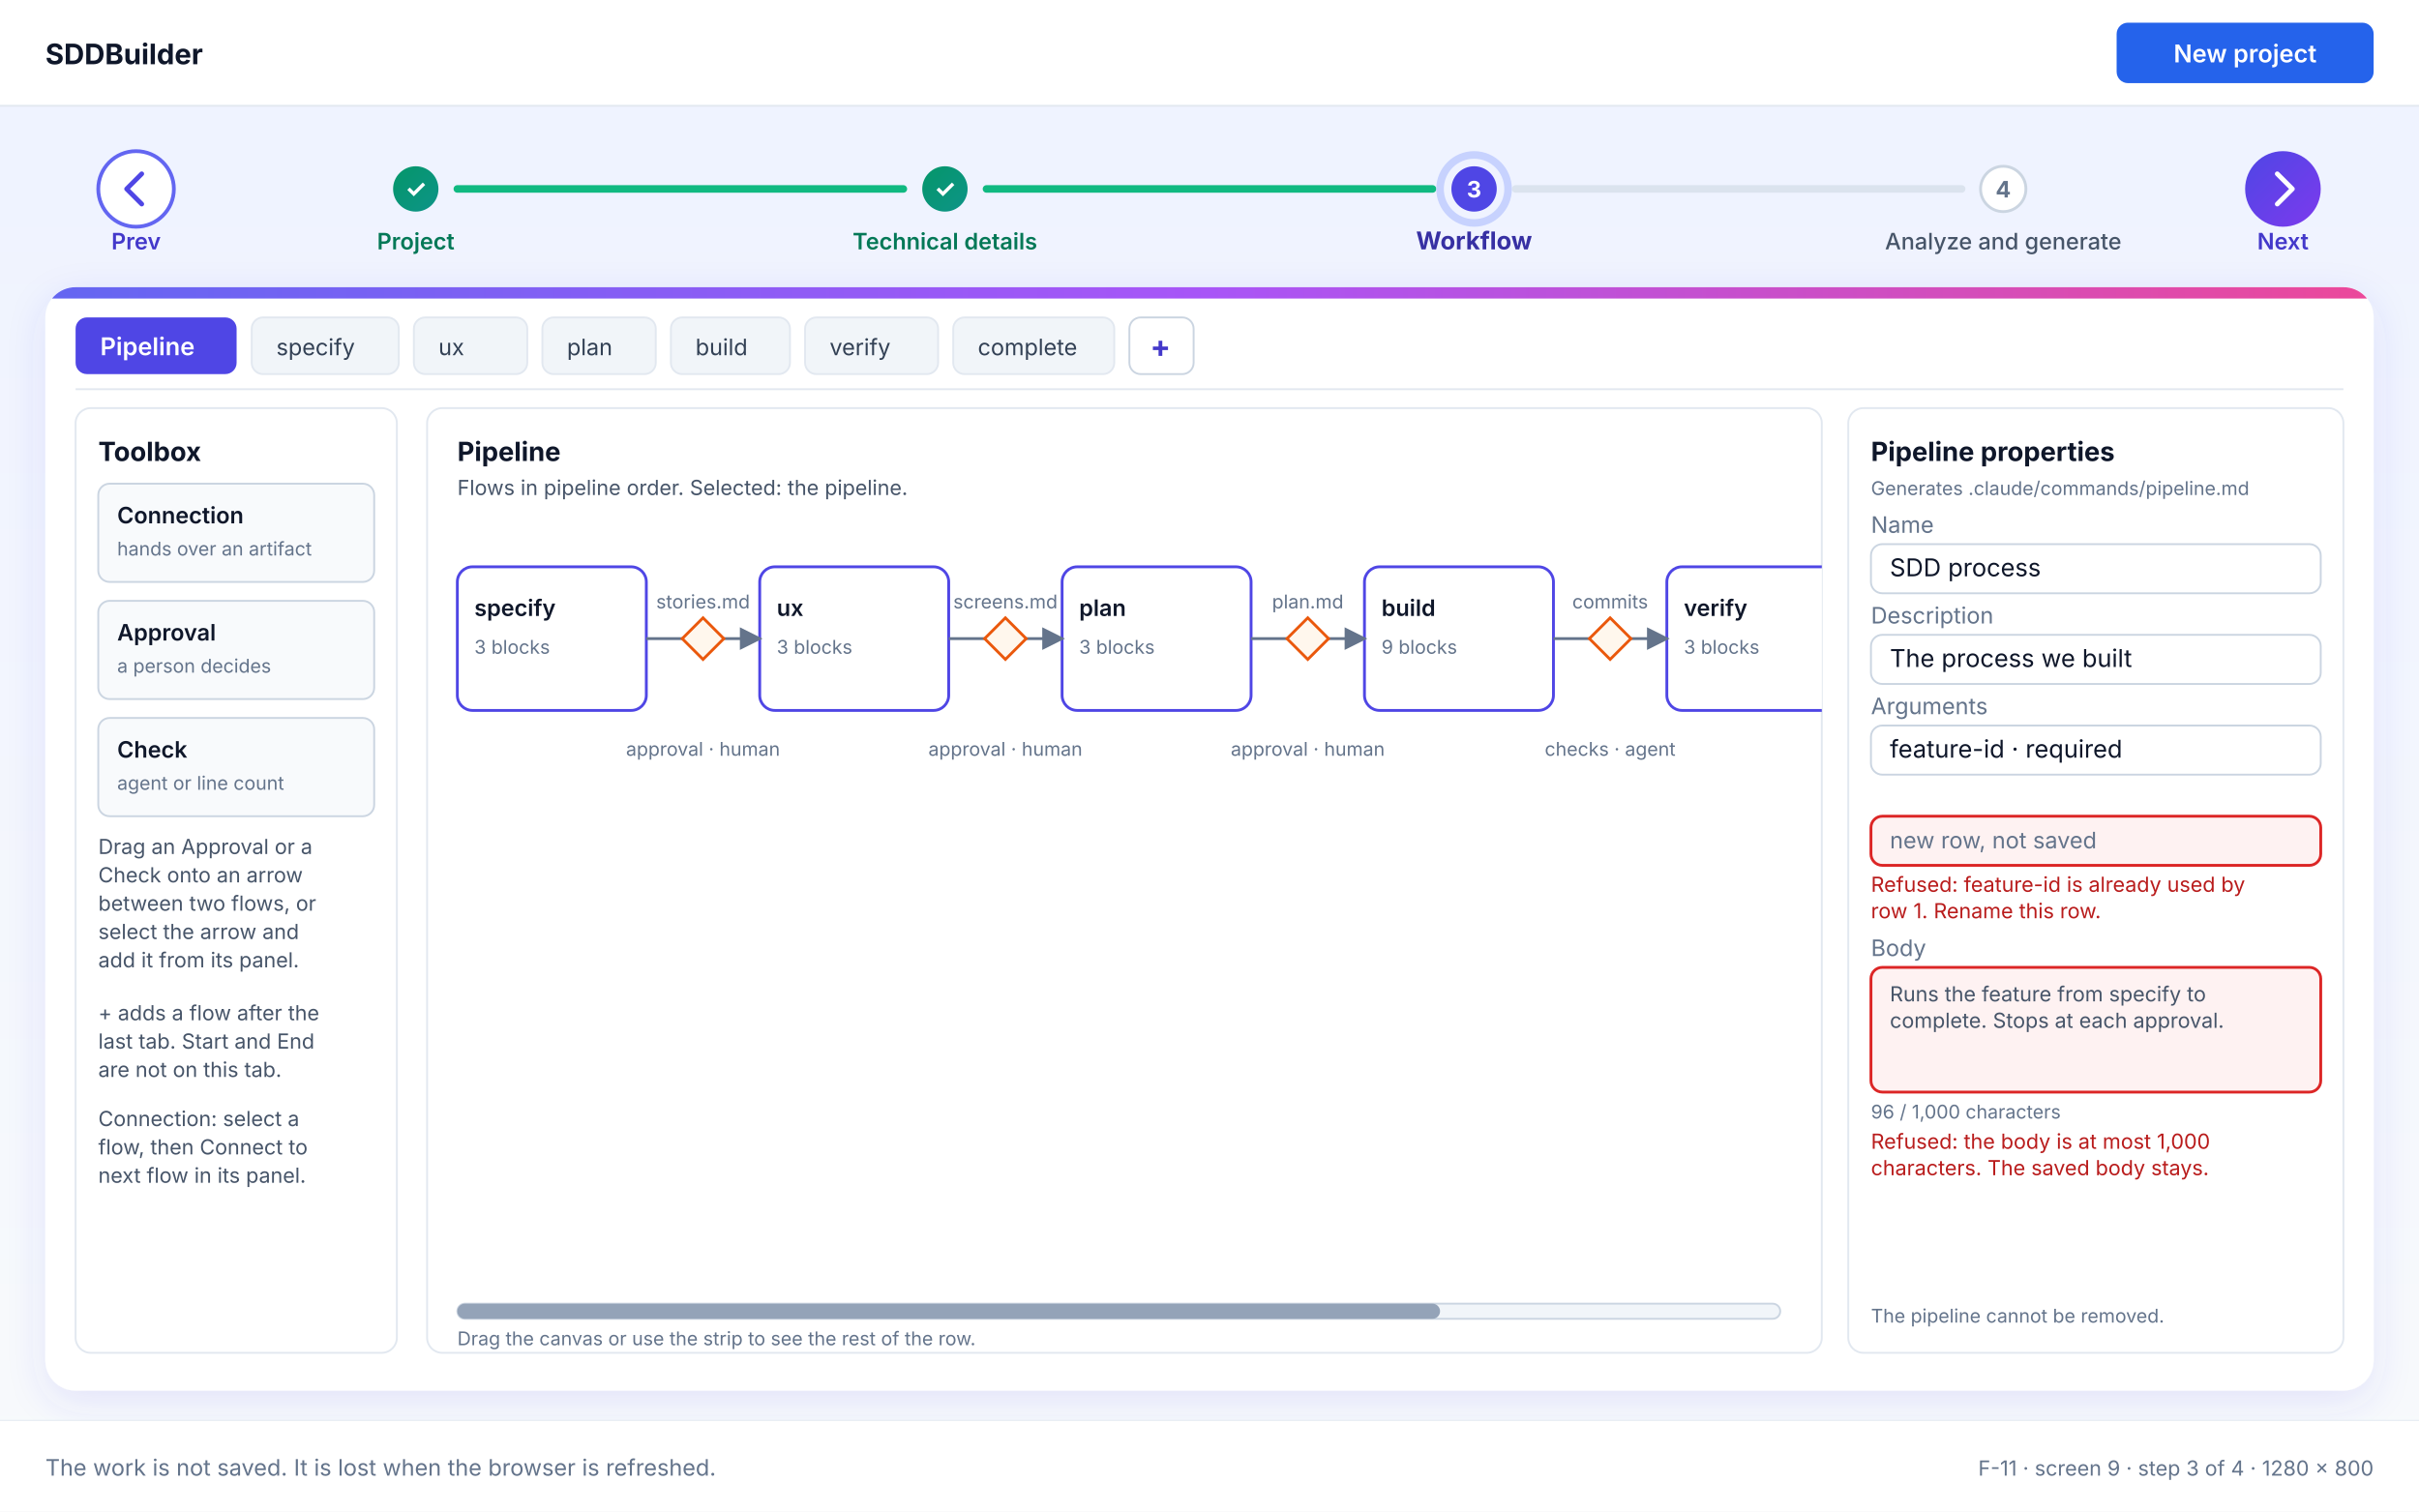
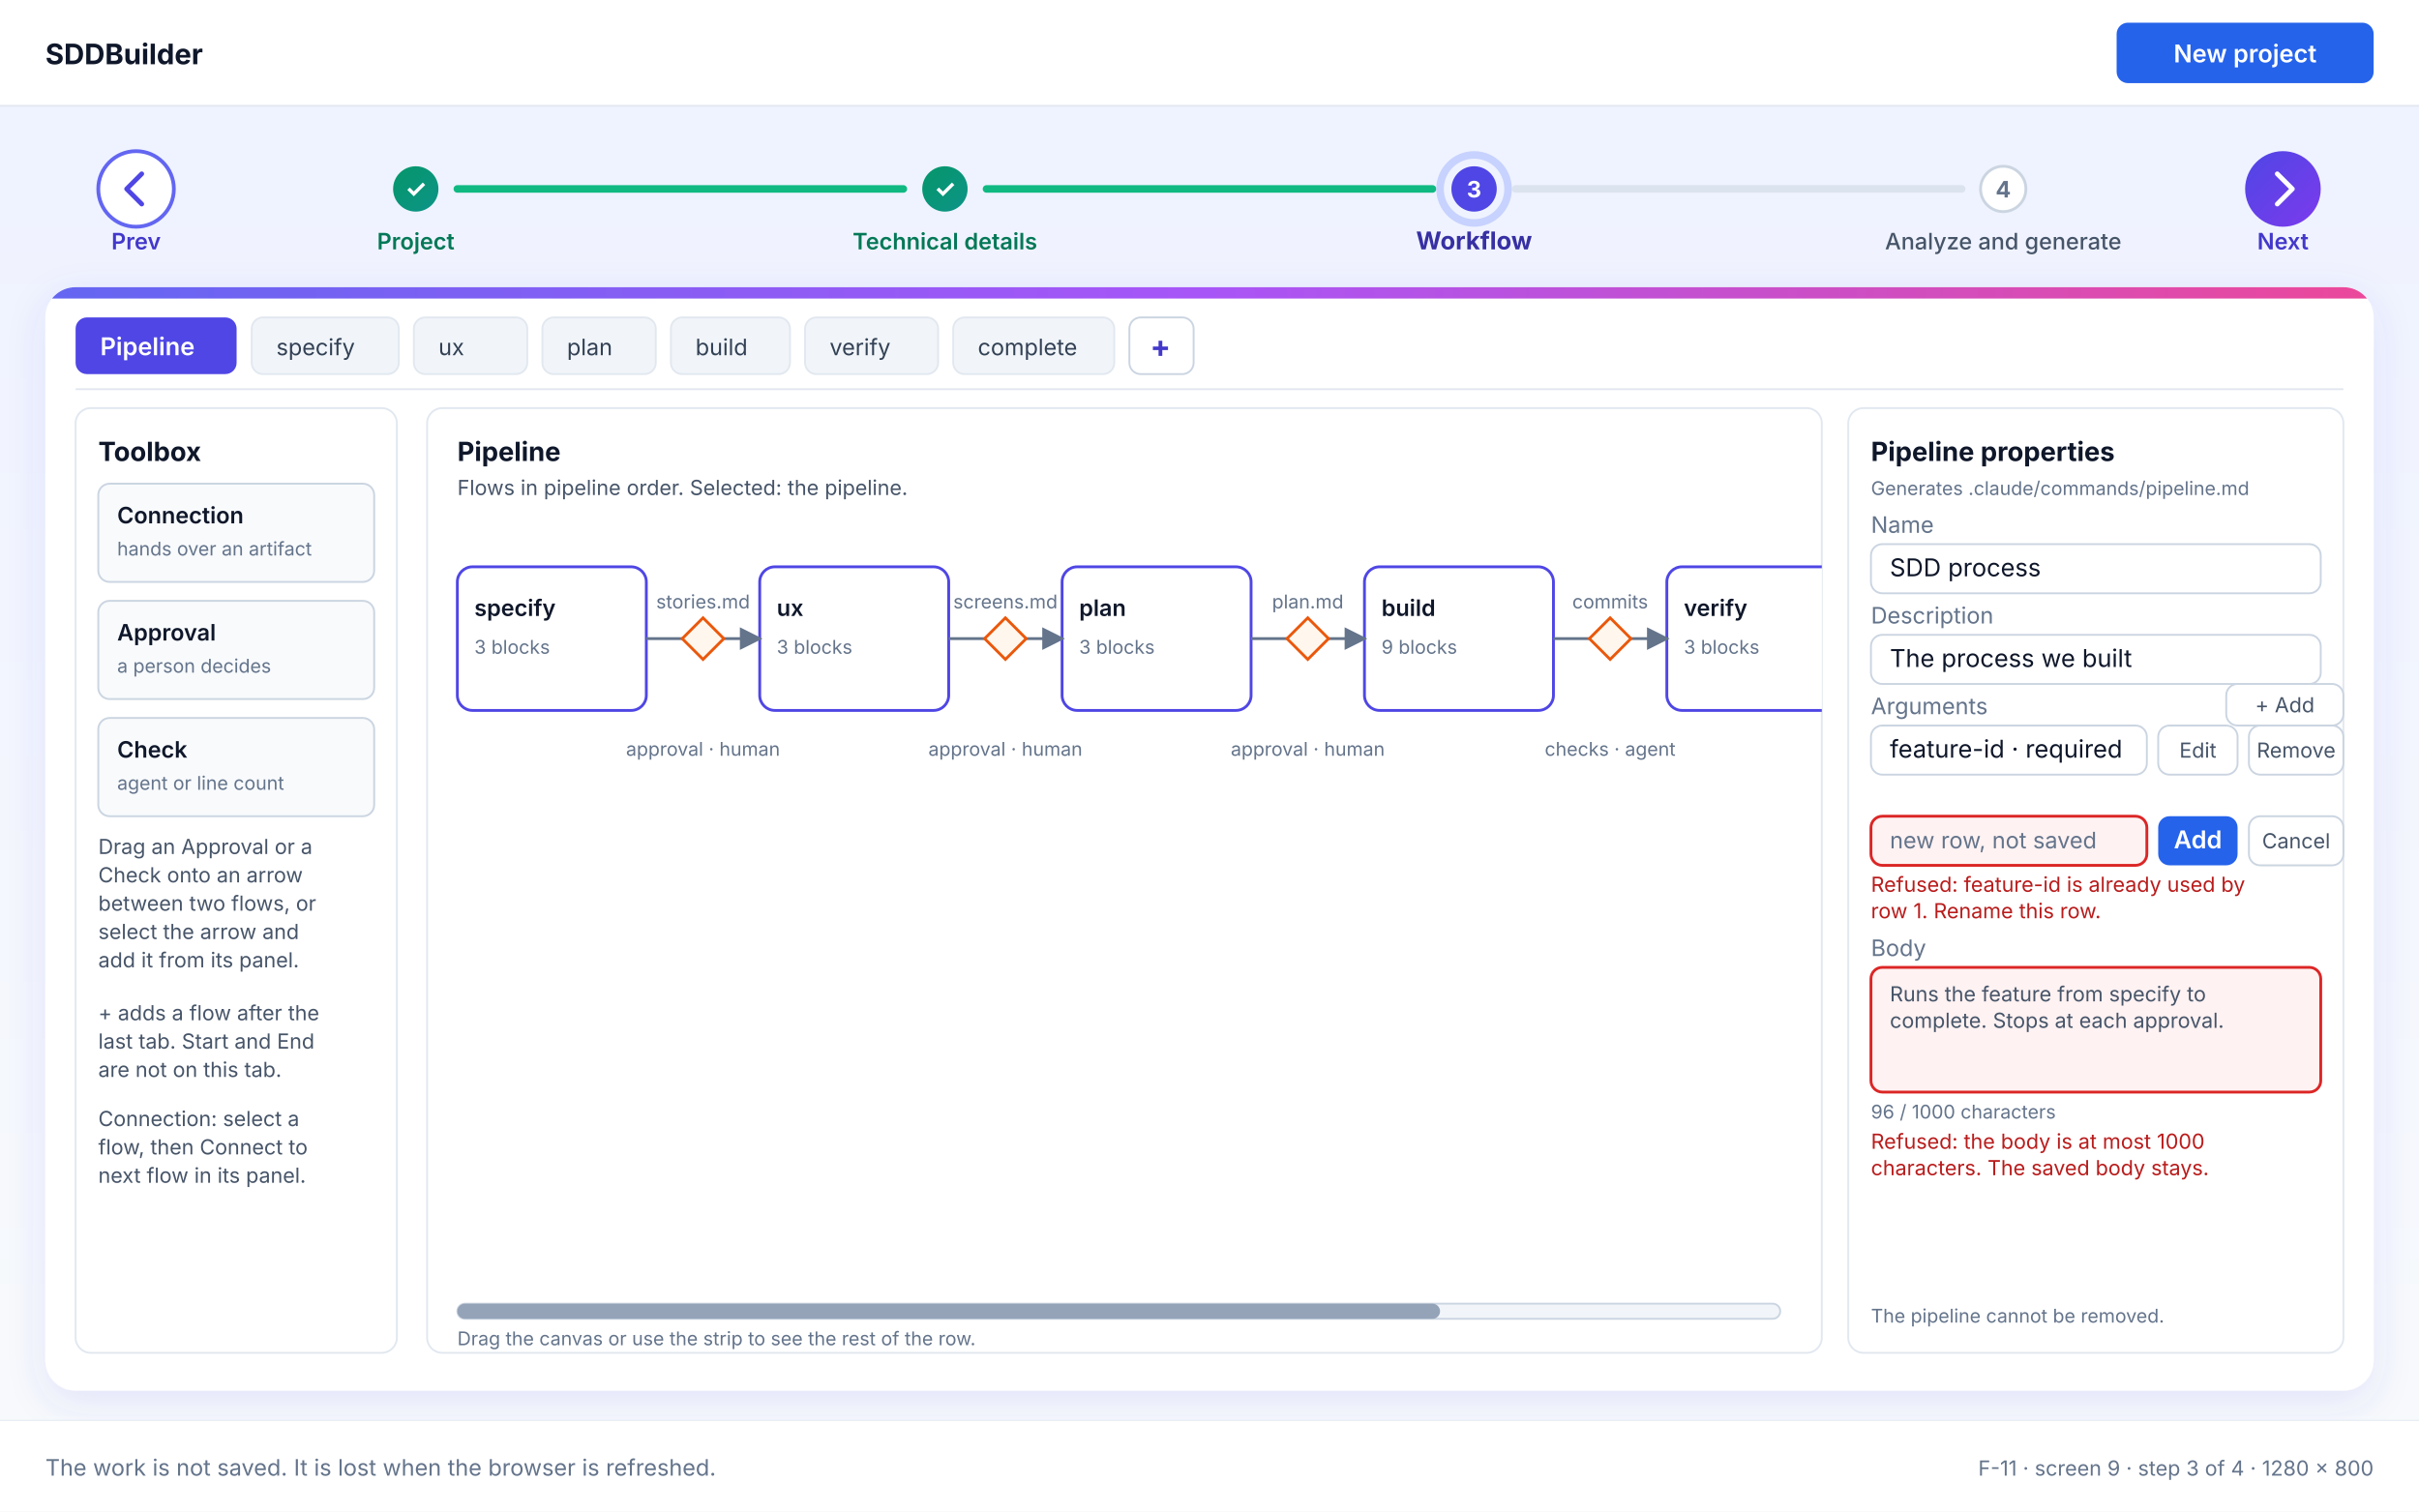
<svg xmlns="http://www.w3.org/2000/svg" width="1280" height="800" viewBox="0 0 1280 800">
  <defs>
    <linearGradient id="gBg" x1="0" y1="0" x2="0" y2="1">
      <stop offset="0" stop-color="#eef2ff" />
      <stop offset="1" stop-color="#f8fafc" />
    </linearGradient>
    <linearGradient id="gBrand" x1="0" y1="0" x2="1" y2="1">
      <stop offset="0" stop-color="#4f46e5" />
      <stop offset="1" stop-color="#7c3aed" />
    </linearGradient>
    <linearGradient id="gDone" x1="0" y1="0" x2="1" y2="1">
      <stop offset="0" stop-color="#059669" />
      <stop offset="1" stop-color="#0d9488" />
    </linearGradient>
    <linearGradient id="gAccent" x1="0" y1="0" x2="1" y2="0">
      <stop offset="0" stop-color="#6366f1" />
      <stop offset="0.5" stop-color="#a855f7" />
      <stop offset="1" stop-color="#ec4899" />
    </linearGradient>
    <filter id="sh" x="-5%" y="-5%" width="110%" height="115%">
      <feDropShadow dx="0" dy="6" stdDeviation="10" flood-color="#4f46e5" flood-opacity="0.12" />
    </filter>
    <clipPath id="cardClip">
      <rect x="24" y="152" width="1232" height="584" rx="16" />
    </clipPath>
    <clipPath id="canvasClip">
      <rect x="226" y="216" width="738" height="500" />
    </clipPath>
    <marker id="arr" markerWidth="8" markerHeight="8" refX="7" refY="4" orient="auto">
      <path d="M0,0 L8,4 L0,8 z" fill="#64748b" />
    </marker>
    <marker id="arrS" markerWidth="8" markerHeight="8" refX="7" refY="4" orient="auto">
      <path d="M0,0 L8,4 L0,8 z" fill="#2563eb" />
    </marker>
    <marker id="arrR" markerWidth="8" markerHeight="8" refX="7" refY="4" orient="auto">
      <path d="M0,0 L8,4 L0,8 z" fill="#dc2626" />
    </marker>
  </defs>
  <style>
text{font-family:system-ui,-apple-system,"Segoe UI",sans-serif;font-size:13px;fill:#0f172a}
.brand{font-size:15px;font-weight:700}
.bt-primary{fill:#ffffff;font-weight:600}
.onP{fill:#ffffff;font-weight:600}
.h2{font-size:14px;font-weight:700}
.bold{font-size:12px;font-weight:600}
.muted{font-size:12px;fill:#64748b}
.small{font-size:11px;fill:#475569}
.tiny{font-size:10px;fill:#64748b}
.caption{font-size:11px;fill:#64748b}
.errT{font-size:11px;fill:#b91c1c}
.warnT{font-size:11px;fill:#b45309}
.plus{font-size:16px;font-weight:700;fill:#4338ca}
.tabT{fill:#334155;font-size:12px}
.nav-label{font-size:12px;font-weight:600;fill:#4338ca}
.label-done{font-size:12px;font-weight:600;fill:#047857}
.label-cur{font-size:13px;font-weight:700;fill:#3730a3}
.label-todo{font-size:12px;font-weight:500;fill:#475569}
.num{font-size:12px;font-weight:700;fill:#ffffff}
.num-todo{font-size:12px;font-weight:700;fill:#64748b}
.check{font-size:13px;font-weight:700;fill:#ffffff}
.ph{font-size:17px;font-weight:600;fill:#4338ca}
.bar{fill:#ffffff}
.div{stroke:#e2e8f0;stroke-width:1}
.card{fill:#ffffff}
.btnP{fill:#2563eb}
.nav-on{fill:#ffffff;stroke:#6366f1;stroke-width:2}
.arrow{fill:none;stroke:#4f46e5;stroke-width:2.5;stroke-linecap:round;stroke-linejoin:round}
.arrow-w{fill:none;stroke:#ffffff;stroke-width:2.5;stroke-linecap:round;stroke-linejoin:round}
.node-todo{fill:#ffffff;stroke:#cbd5e1;stroke-width:1.5}
.node-cur{fill:#4f46e5}
.ring{fill:none;stroke:#c7d2fe;stroke-width:4}
.line-todo{stroke:#dbe3ee;stroke-width:4;stroke-linecap:round}
.line-done{stroke:#10b981;stroke-width:4;stroke-linecap:round}
.panel{fill:#ffffff;stroke:#e2e8f0}
.box{fill:#f8fafc;stroke:#cbd5e1}
.node{fill:#ffffff;stroke:#4f46e5;stroke-width:1.5}
.nodeSel{fill:#eef2ff;stroke:#2563eb;stroke-width:2.5}
.nodeMark{fill:#ffffff;stroke:#dc2626;stroke-width:2}
.gate{fill:#fff7ed;stroke:#ea580c;stroke-width:1.5}
.gateSel{fill:#fff7ed;stroke:#2563eb;stroke-width:2.5}
.line{stroke:#64748b;stroke-width:1.5;fill:none;marker-end:url(#arr)}
.lineSel{stroke:#2563eb;stroke-width:2.5;fill:none;marker-end:url(#arrS)}
.lineBad{stroke:#dc2626;stroke-width:1.5;fill:none;stroke-dasharray:5 4;marker-end:url(#arrR)}
.dragLine{stroke:#2563eb;stroke-width:1.5;fill:none;stroke-dasharray:4 3;marker-end:url(#arrS)}
.drop{fill:#eff6ff;stroke:#2563eb;stroke-width:1.5;stroke-dasharray:4 3}
.ghost{fill:#ffffff;stroke:#2563eb;stroke-width:1.5;stroke-dasharray:4 3}
.field{fill:#ffffff;stroke:#cbd5e1}
.fieldErr{fill:#fef2f2;stroke:#dc2626;stroke-width:1.5}
.chip{fill:#f1f5f9;stroke:#cbd5e1}
.btn{fill:#ffffff;stroke:#cbd5e1}
.btnDanger{fill:#dc2626}
.btnDis{fill:#f1f5f9;stroke:#e2e8f0}
.tab{fill:#f1f5f9;stroke:#e2e8f0}
.tabOn{fill:#4f46e5}
.seg{fill:#ffffff;stroke:#cbd5e1}
.segOn{fill:#2563eb}
.markRed{fill:#fef2f2;stroke:#dc2626}
.markAmber{fill:#fffbeb;stroke:#f59e0b}
.thumb{fill:#94a3b8}
.dim{fill:#0f172a;opacity:0.35}
.dialog{fill:#ffffff;stroke:#0f172a;stroke-width:1.5}
</style>
  <rect width="1280" height="800" fill="url(#gBg)" />
  <rect x="0" y="0" width="1280" height="56" rx="0" class="bar" />
  <line x1="0" y1="56" x2="1280" y2="56" class="div" />
  <text x="24" y="34" class="brand">SDDBuilder</text>
  <rect x="1120" y="12" width="136" height="32" rx="6" class="btnP" />
  <text x="1188" y="33" class="bt-primary" text-anchor="middle">New project</text>
  <g>
    <circle class="nav-on" cx="72" cy="100" r="20" />
    <path class="arrow" d="M75 92 L67 100 L75 108" />
  </g>
  <text class="nav-label" x="72" y="132" text-anchor="middle">Prev</text>
  <line class="line-done" x1="242" y1="100" x2="478" y2="100" />
  <line class="line-done" x1="522" y1="100" x2="758" y2="100" />
  <line class="line-todo" x1="802" y1="100" x2="1038" y2="100" />
  <circle cx="220" cy="100" r="12" fill="url(#gDone)" />
  <text class="check" x="220" y="104.5" text-anchor="middle">✓</text>
  <text class="label-done" x="220" y="132" text-anchor="middle">Project</text>
  <circle cx="500" cy="100" r="12" fill="url(#gDone)" />
  <text class="check" x="500" y="104.5" text-anchor="middle">✓</text>
  <text class="label-done" x="500" y="132" text-anchor="middle">Technical details</text>
  <circle class="ring" cx="780" cy="100" r="18" />
  <circle class="node-cur" cx="780" cy="100" r="12" />
  <text class="num" x="780" y="104.5" text-anchor="middle">3</text>
  <text class="label-cur" x="780" y="132" text-anchor="middle">Workflow</text>
  <circle class="node-todo" cx="1060" cy="100" r="12" />
  <text class="num-todo" x="1060" y="104.5" text-anchor="middle">4</text>
  <text class="label-todo" x="1060" y="132" text-anchor="middle">Analyze and generate</text>
  <g>
    <circle cx="1208" cy="100" r="20" fill="url(#gBrand)" />
    <path class="arrow-w" d="M1205 92 L1213 100 L1205 108" />
  </g>
  <text class="nav-label" x="1208" y="132" text-anchor="middle">Next</text>
  <rect class="card" x="24" y="152" width="1232" height="584" rx="16" filter="url(#sh)" />
  <rect x="24" y="152" width="1232" height="6" fill="url(#gAccent)" clip-path="url(#cardClip)" />
  <rect x="40" y="216" width="170" height="500" rx="8" class="panel" />
  <rect x="226" y="216" width="738" height="500" rx="8" class="panel" />
  <rect x="978" y="216" width="262" height="500" rx="8" class="panel" />
  <rect x="40" y="168" width="85.2" height="30" rx="6" class="tabOn" />
  <text x="53" y="188" class="onP">Pipeline</text>
  <rect x="133.2" y="168" width="77.8" height="30" rx="6" class="tab" />
  <text x="146.2" y="188" class="tabT">specify</text>
  <rect x="219" y="168" width="60" height="30" rx="6" class="tab" />
  <text x="232" y="188" class="tabT">ux</text>
  <rect x="287" y="168" width="60" height="30" rx="6" class="tab" />
  <text x="300" y="188" class="tabT">plan</text>
  <rect x="355" y="168" width="63" height="30" rx="6" class="tab" />
  <text x="368" y="188" class="tabT">build</text>
  <rect x="426" y="168" width="70.4" height="30" rx="6" class="tab" />
  <text x="439" y="188" class="tabT">verify</text>
  <rect x="504.4" y="168" width="85.2" height="30" rx="6" class="tab" />
  <text x="517.4" y="188" class="tabT">complete</text>
  <rect x="597.6" y="168" width="34" height="30" rx="6" class="btn" />
  <text x="608.6" y="189" class="plus">+</text>
  <line x1="40" y1="206" x2="1240" y2="206" class="div" />
  <text x="52" y="244" class="h2">Toolbox</text>
  <rect x="52" y="256" width="146" height="52" rx="6" class="box" />
  <text x="62" y="277" class="bold">Connection</text>
  <text x="62" y="294" class="tiny">hands over an artifact</text>
  <rect x="52" y="318" width="146" height="52" rx="6" class="box" />
  <text x="62" y="339" class="bold">Approval</text>
  <text x="62" y="356" class="tiny">a person decides</text>
  <rect x="52" y="380" width="146" height="52" rx="6" class="box" />
  <text x="62" y="401" class="bold">Check</text>
  <text x="62" y="418" class="tiny">agent or line count</text>
  <text x="52" y="452" class="small">Drag an Approval or a</text>
  <text x="52" y="467" class="small">Check onto an arrow</text>
  <text x="52" y="482" class="small">between two flows, or</text>
  <text x="52" y="497" class="small">select the arrow and</text>
  <text x="52" y="512" class="small">add it from its panel.</text>
  <text x="52" y="540" class="small">+ adds a flow after the</text>
  <text x="52" y="555" class="small">last tab. Start and End</text>
  <text x="52" y="570" class="small">are not on this tab.</text>
  <text x="52" y="596" class="small">Connection: select a</text>
  <text x="52" y="611" class="small">flow, then Connect to</text>
  <text x="52" y="626" class="small">next flow in its panel.</text>
  <text x="242" y="244" class="h2">Pipeline</text>
  <text x="242" y="262" class="small">Flows in pipeline order. Selected: the pipeline.</text>
  <g clip-path="url(#canvasClip)">
    <rect x="242" y="300" width="100" height="76" rx="8" class="node" />
    <text x="251" y="326" class="bold">specify</text>
    <text x="251" y="346" class="tiny">3 blocks</text>
    <rect x="402" y="300" width="100" height="76" rx="8" class="node" />
    <text x="411" y="326" class="bold">ux</text>
    <text x="411" y="346" class="tiny">3 blocks</text>
    <rect x="562" y="300" width="100" height="76" rx="8" class="node" />
    <text x="571" y="326" class="bold">plan</text>
    <text x="571" y="346" class="tiny">3 blocks</text>
    <rect x="722" y="300" width="100" height="76" rx="8" class="node" />
    <text x="731" y="326" class="bold">build</text>
    <text x="731" y="346" class="tiny">9 blocks</text>
    <rect x="882" y="300" width="100" height="76" rx="8" class="node" />
    <text x="891" y="326" class="bold">verify</text>
    <text x="891" y="346" class="tiny">3 blocks</text>
    <rect x="1042" y="300" width="100" height="76" rx="8" class="node" />
    <text x="1051" y="326" class="bold">complete</text>
    <text x="1051" y="346" class="tiny">3 blocks</text>
    <line x1="342" y1="338" x2="402" y2="338" class="line" />
    <text x="372" y="322" class="tiny" text-anchor="middle">stories.md</text>
    <polygon points="372,327 383,338 372,349 361,338" class="gate" />
    <text x="372" y="400" class="tiny" text-anchor="middle">approval · human</text>
    <line x1="502" y1="338" x2="562" y2="338" class="line" />
    <text x="532" y="322" class="tiny" text-anchor="middle">screens.md</text>
    <polygon points="532,327 543,338 532,349 521,338" class="gate" />
    <text x="532" y="400" class="tiny" text-anchor="middle">approval · human</text>
    <line x1="662" y1="338" x2="722" y2="338" class="line" />
    <text x="692" y="322" class="tiny" text-anchor="middle">plan.md</text>
    <polygon points="692,327 703,338 692,349 681,338" class="gate" />
    <text x="692" y="400" class="tiny" text-anchor="middle">approval · human</text>
    <line x1="822" y1="338" x2="882" y2="338" class="line" />
    <text x="852" y="322" class="tiny" text-anchor="middle">commits</text>
    <polygon points="852,327 863,338 852,349 841,338" class="gate" />
    <text x="852" y="400" class="tiny" text-anchor="middle">checks · agent</text>
    <line x1="982" y1="338" x2="1042" y2="338" class="line" />
    <text x="1012" y="322" class="tiny" text-anchor="middle">criteria</text>
    <polygon points="1012,327 1023,338 1012,349 1001,338" class="gate" />
    <text x="1012" y="400" class="tiny" text-anchor="middle">approval · human</text>
  </g>
  <rect x="242" y="690" width="700" height="8" rx="4" class="chip" />
  <rect x="242" y="690" width="520" height="8" rx="4" class="thumb" />
  <text x="242" y="712" class="tiny">Drag the canvas or use the strip to see the rest of the row.</text>
  <text x="990" y="244" class="h2">Pipeline properties</text>
  <text x="990" y="262" class="tiny">Generates .claude/commands/pipeline.md</text>
  <text x="990" y="282" class="muted">Name</text>
  <rect x="990" y="288" width="238" height="26" rx="6" class="field" />
  <text x="1000" y="305">SDD process</text>
  <text x="990" y="330" class="muted">Description</text>
  <rect x="990" y="336" width="238" height="26" rx="6" class="field" />
  <text x="1000" y="353">The process we built</text>
  <text x="990" y="378" class="muted">Arguments</text>
-   <rect x="990" y="384" width="238" height="26" rx="6" class="field" />
+   <rect x="1178" y="362" width="62" height="22" rx="6" class="btn" />
+   <text x="1209" y="377" class="small" text-anchor="middle">+ Add</text>
+   <rect x="990" y="384" width="146" height="26" rx="6" class="field" />
+   <rect x="1142" y="384" width="42" height="26" rx="6" class="btn" />
+   <text x="1163" y="401" class="small" text-anchor="middle">Edit</text>
+   <rect x="1190" y="384" width="50" height="26" rx="6" class="btn" />
+   <text x="1215" y="401" class="small" text-anchor="middle">Remove</text>
  <text x="1000" y="401">feature-id · required</text>
-   <rect x="990" y="432" width="238" height="26" rx="6" class="fieldErr" />
+   <rect x="990" y="432" width="146" height="26" rx="6" class="fieldErr" />
+   <rect x="1142" y="432" width="42" height="26" rx="6" class="btnP" />
+   <text x="1163" y="449" class="onP" text-anchor="middle">Add</text>
+   <rect x="1190" y="432" width="50" height="26" rx="6" class="btn" />
+   <text x="1215" y="449" class="small" text-anchor="middle">Cancel</text>
  <text x="1000" y="449" class="muted">new row, not saved</text>
  <text x="990" y="472" class="errT">Refused: feature-id is already used by</text>
  <text x="990" y="486" class="errT">row 1. Rename this row.</text>
  <text x="990" y="506" class="muted">Body</text>
  <rect x="990" y="512" width="238" height="66" rx="6" class="fieldErr" />
  <text x="1000" y="530" class="small">Runs the feature from specify to</text>
  <text x="1000" y="544" class="small">complete. Stops at each approval.</text>
-   <text x="990" y="592" class="tiny">96 / 1,000 characters</text>
-   <text x="990" y="608" class="errT">Refused: the body is at most 1,000</text>
+   <text x="990" y="592" class="tiny">96 / 1000 characters</text>
+   <text x="990" y="608" class="errT">Refused: the body is at most 1000</text>
  <text x="990" y="622" class="errT">characters. The saved body stays.</text>
  <text x="990" y="700" class="tiny">The pipeline cannot be removed.</text>
  <line x1="0" y1="752" x2="1280" y2="752" class="div" />
  <rect x="0" y="752" width="1280" height="48" rx="0" class="bar" />
  <text x="24" y="781" class="muted">The work is not saved. It is lost when the browser is refreshed.</text>
  <text x="1256" y="781" class="caption" text-anchor="end">F-11 · screen 9 · step 3 of 4 · 1280 × 800</text>
</svg>
